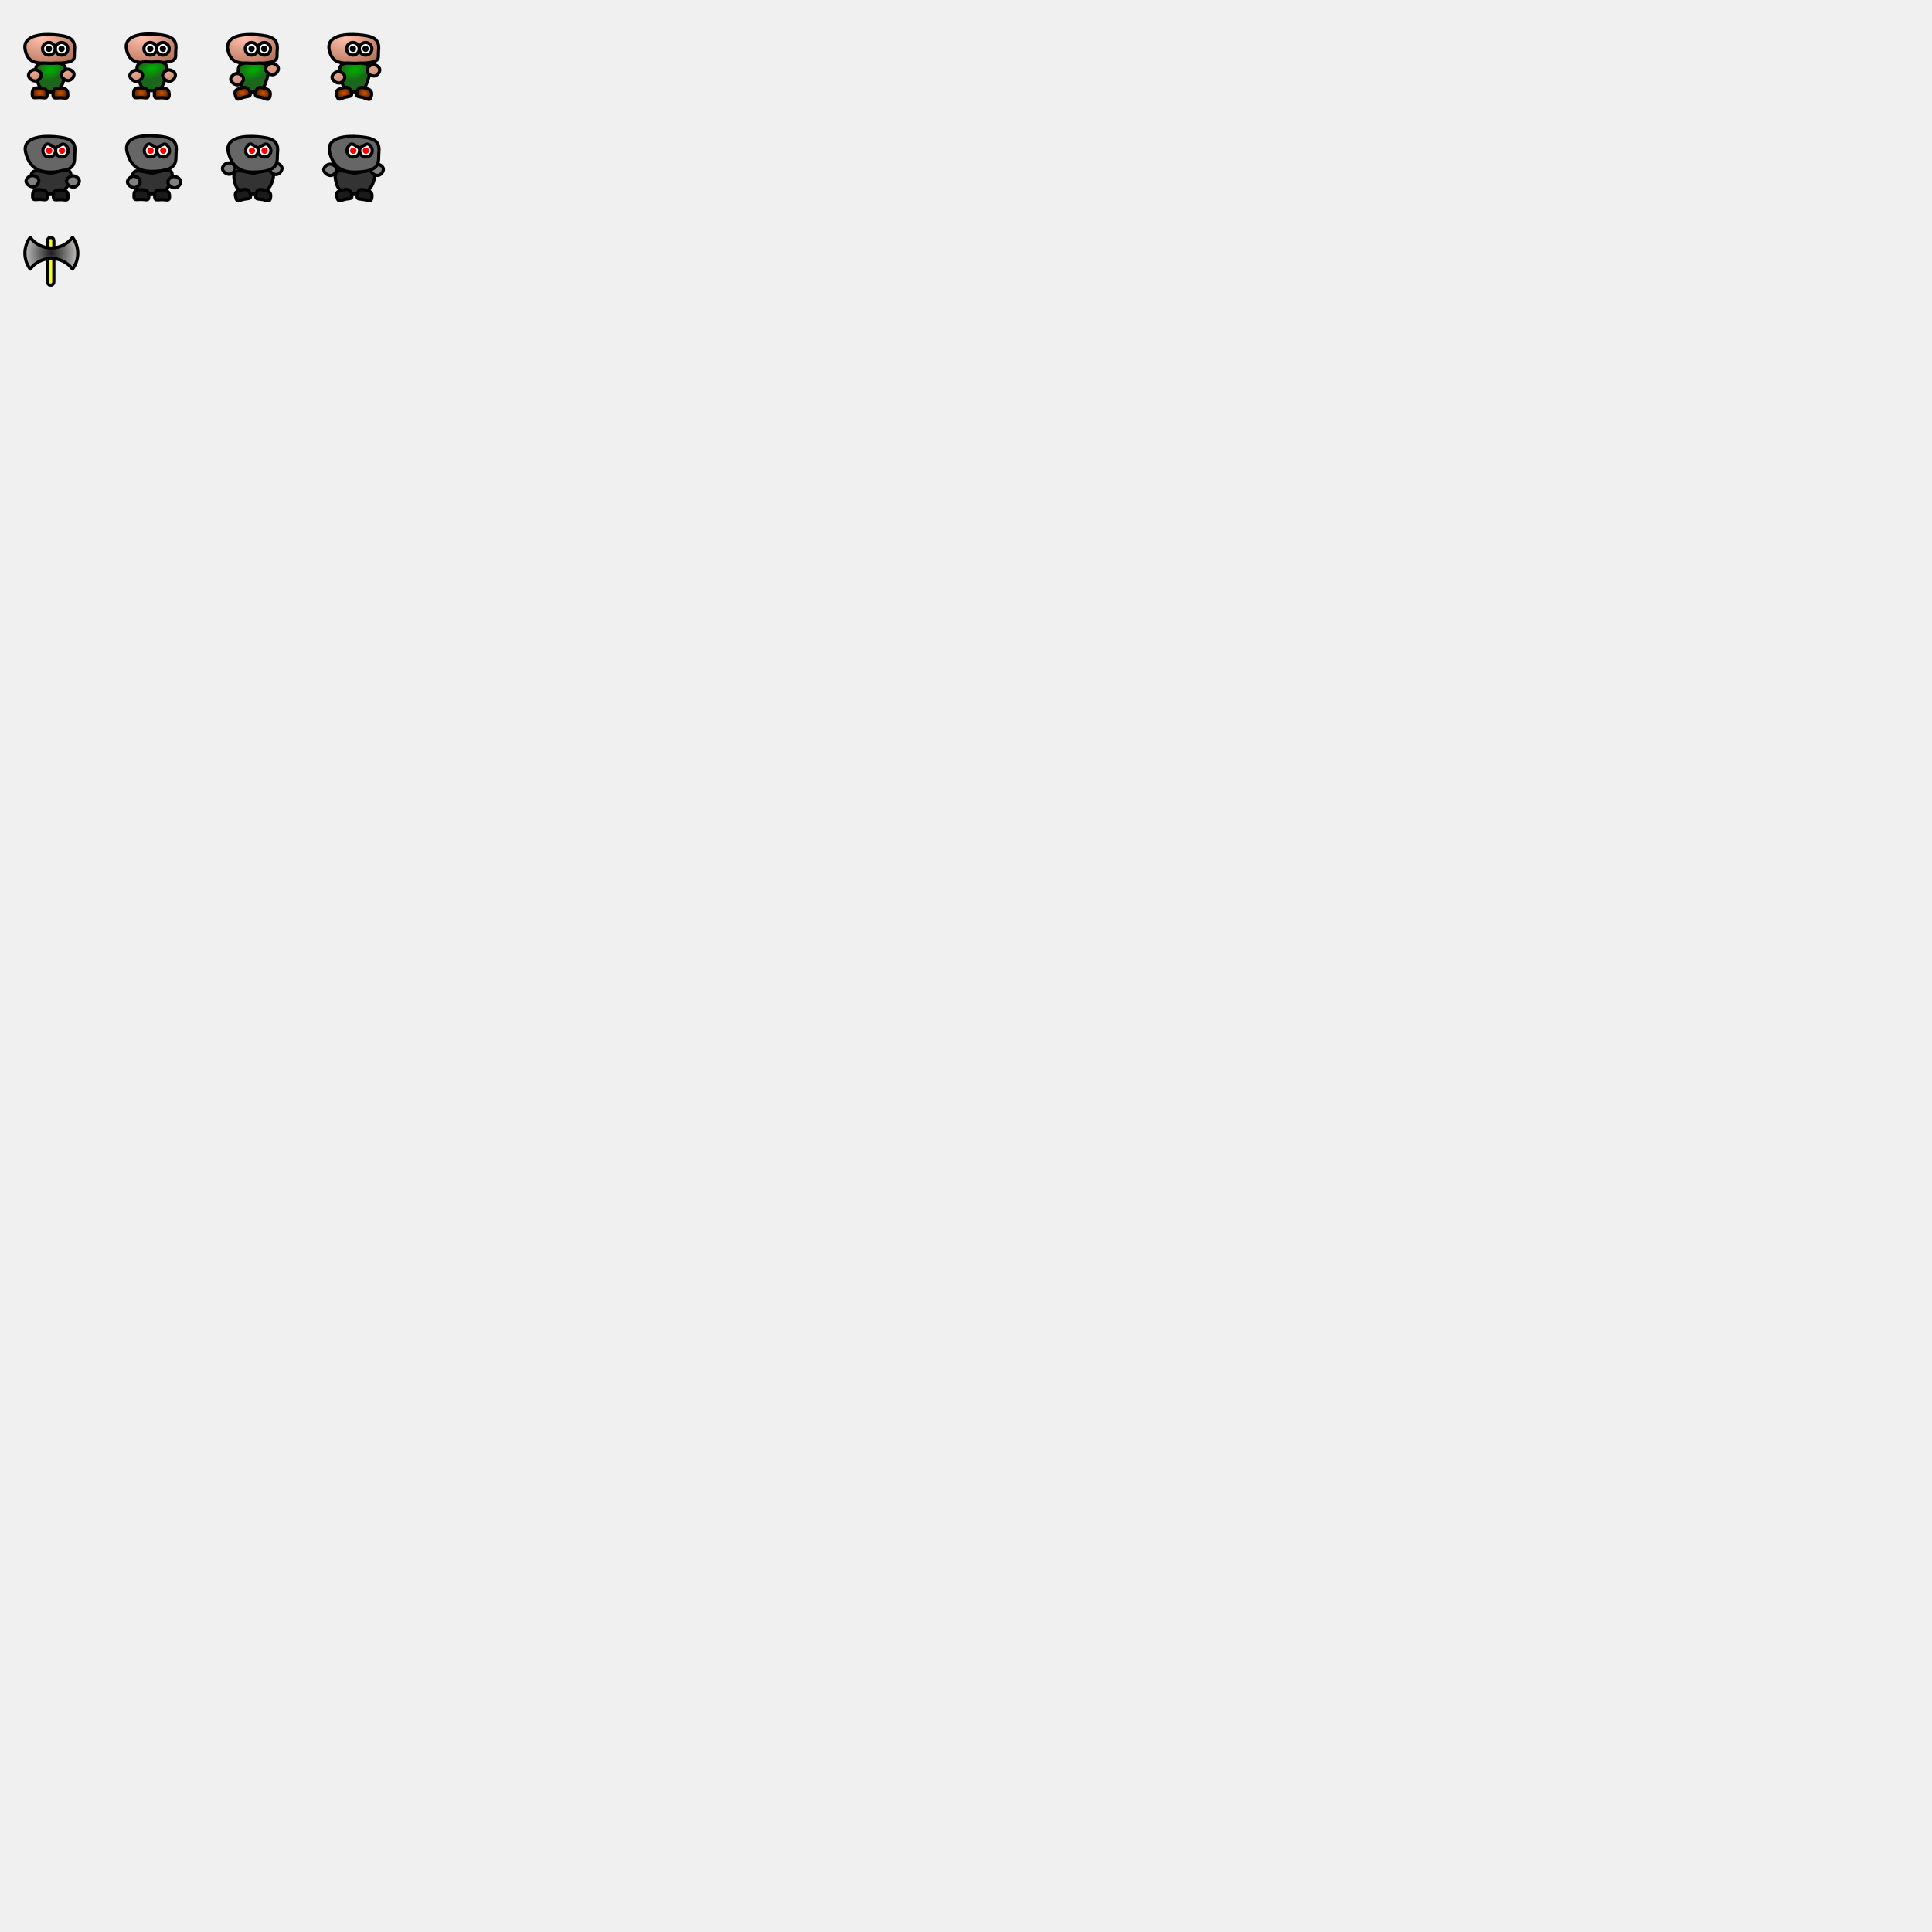
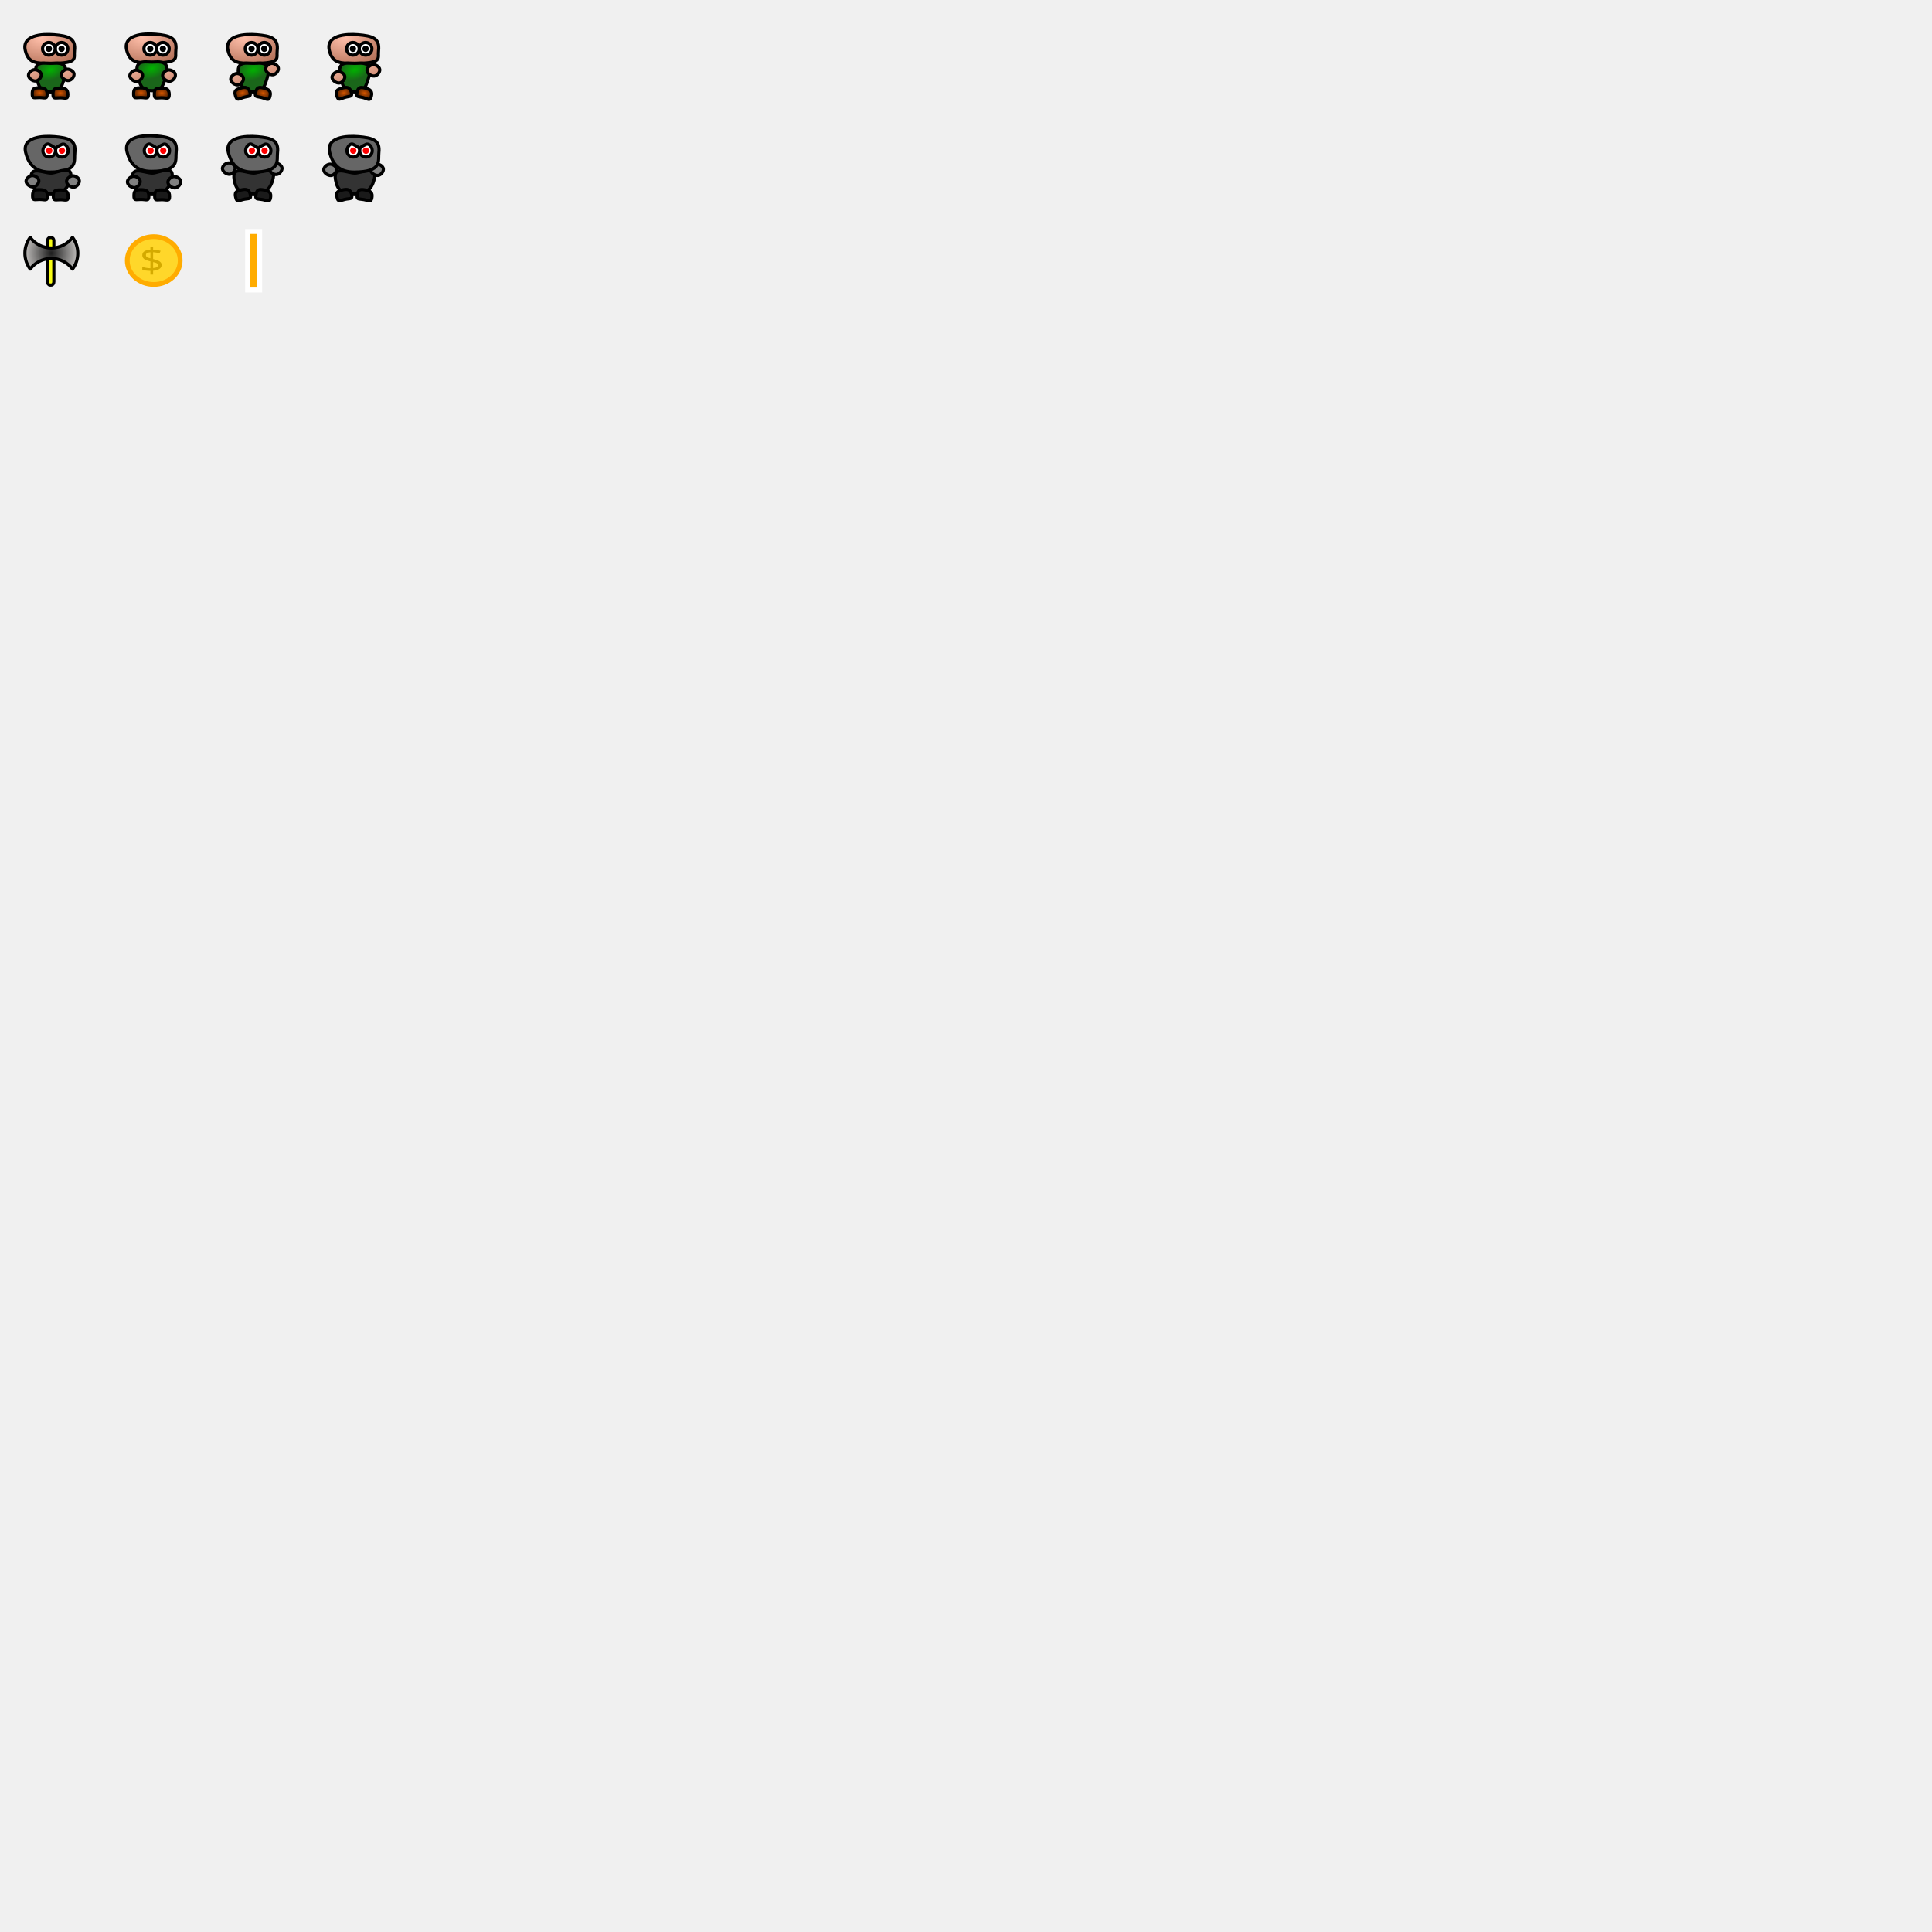
<svg xmlns="http://www.w3.org/2000/svg" xmlns:xlink="http://www.w3.org/1999/xlink" width="610" height="610" viewBox="0 0 610 610" id="svg2" version="1.1">
  <defs id="defs4">
    <linearGradient id="linearGradient4263">
      <stop style="stop-color:#1c1c1c;stop-opacity:1" offset="0" id="stop4265" />
      <stop style="stop-color:#e1dedc;stop-opacity:1" offset="1" id="stop4267" />
    </linearGradient>
    <linearGradient id="GradSapato">
      <stop style="stop-color:#d15400;stop-opacity:1" offset="0" id="stop4207" />
      <stop style="stop-color:#391700;stop-opacity:1" offset="1" id="stop4209" />
    </linearGradient>
    <linearGradient id="GradRoupa">
      <stop style="stop-color:#00b200;stop-opacity:1" offset="0" id="stop4199" />
      <stop style="stop-color:#1a661a;stop-opacity:1" offset="1" id="stop4201" />
    </linearGradient>
    <linearGradient id="GradPele">
      <stop id="stop4191" offset="0" style="stop-color:#ffbfaa;stop-opacity:1;" />
      <stop id="stop4193" offset="1" style="stop-color:#965238;stop-opacity:1" />
    </linearGradient>
    <radialGradient xlink:href="#GradPele" id="radialGradient4171" cx="14.641" cy="455.474" fx="14.641" fy="455.474" r="8.523" gradientTransform="matrix(2.23201,0.00392083,-0.00271028,1.542902,-18.44368,-248.4471)" gradientUnits="userSpaceOnUse" />
    <radialGradient xlink:href="#GradRoupa" id="radialGradient4203" cx="18.75" cy="463.323" fx="18.75" fy="463.323" r="5.272" gradientTransform="matrix(-0.1896791,-0.5690372,0.9104271,-0.3034758,-402.2649,615.639)" gradientUnits="userSpaceOnUse" />
    <radialGradient xlink:href="#GradSapato" id="radialGradient4211" cx="19.077" cy="471.758" fx="19.077" fy="471.758" r="2.853" gradientTransform="matrix(1,0,0,0.7349306,0,125.0486)" gradientUnits="userSpaceOnUse" />
    <radialGradient xlink:href="#GradSapato" id="radialGradient4219" cx="12.533" cy="471.682" fx="12.533" fy="471.682" r="2.853" gradientTransform="matrix(1,0,0,0.7349306,0,125.0285)" gradientUnits="userSpaceOnUse" />
    <radialGradient xlink:href="#GradPele" id="radialGradient4228" gradientUnits="userSpaceOnUse" gradientTransform="matrix(2.23201,0.00392083,-0.00271028,1.542902,13.55631,-248.5993)" cx="14.641" cy="455.474" fx="14.641" fy="455.474" r="8.523" />
    <radialGradient xlink:href="#GradRoupa" id="radialGradient4230" gradientUnits="userSpaceOnUse" gradientTransform="matrix(-0.1896791,-0.5690372,0.9104271,-0.3034758,-370.2649,615.2412)" cx="18.75" cy="463.323" fx="18.75" fy="463.323" r="5.272" />
    <radialGradient xlink:href="#GradSapato" id="radialGradient4232" gradientUnits="userSpaceOnUse" gradientTransform="matrix(1,0,0,0.7349306,32,125.0285)" cx="12.533" cy="471.682" fx="12.533" fy="471.682" r="2.853" />
    <radialGradient xlink:href="#GradSapato" id="radialGradient4234" gradientUnits="userSpaceOnUse" gradientTransform="matrix(1,0,0,0.7349306,32,125.0486)" cx="19.077" cy="471.758" fx="19.077" fy="471.758" r="2.853" />
    <radialGradient xlink:href="#GradPele" id="radialGradient4268" gradientUnits="userSpaceOnUse" gradientTransform="matrix(2.23201,0.00392083,-0.00271028,1.542902,45.55631,-248.4471)" cx="14.641" cy="455.474" fx="14.641" fy="455.474" r="8.523" />
    <radialGradient xlink:href="#GradRoupa" id="radialGradient4270" gradientUnits="userSpaceOnUse" gradientTransform="matrix(-0.1896791,-0.5690372,0.9104271,-0.3034758,-338.2649,615.639)" cx="18.75" cy="463.323" fx="18.75" fy="463.323" r="5.272" />
    <radialGradient xlink:href="#GradSapato" id="radialGradient4272" gradientUnits="userSpaceOnUse" gradientTransform="matrix(0.9571523,-0.2895851,0.2128249,0.7034405,-35.84868,143.511)" cx="12.533" cy="471.682" fx="12.533" fy="471.682" r="2.853" />
    <radialGradient xlink:href="#GradSapato" id="radialGradient4274" gradientUnits="userSpaceOnUse" gradientTransform="matrix(0.9689733,0.2471652,-0.1816493,0.7121282,150.2864,131.0907)" cx="19.077" cy="471.758" fx="19.077" fy="471.758" r="2.853" />
    <radialGradient xlink:href="#GradPele" id="radialGradient4280" gradientUnits="userSpaceOnUse" gradientTransform="matrix(2.23201,0.00392083,-0.00271028,1.542902,-13.26903,-240.4569)" cx="14.641" cy="455.474" fx="14.641" fy="455.474" r="8.523" />
    <radialGradient xlink:href="#GradPele" id="radialGradient4284" gradientUnits="userSpaceOnUse" gradientTransform="matrix(2.23201,0.00392083,-0.00271028,1.542902,-23.61834,-240.3047)" cx="14.641" cy="455.474" fx="14.641" fy="455.474" r="8.523" />
    <radialGradient xlink:href="#GradPele" id="radialGradient4290" gradientUnits="userSpaceOnUse" gradientTransform="matrix(2.23201,0.00392083,-0.00271028,1.542902,18.73097,-240.2286)" cx="14.641" cy="455.474" fx="14.641" fy="455.474" r="8.523" />
    <radialGradient xlink:href="#GradPele" id="radialGradient4292" gradientUnits="userSpaceOnUse" gradientTransform="matrix(2.23201,0.00392083,-0.00271028,1.542902,8.381664,-240.1525)" cx="14.641" cy="455.474" fx="14.641" fy="455.474" r="8.523" />
    <radialGradient xlink:href="#GradPele" id="radialGradient4298" gradientUnits="userSpaceOnUse" gradientTransform="matrix(2.23201,0.00392083,-0.00271028,1.542902,51.26365,-242.2832)" cx="14.641" cy="455.474" fx="14.641" fy="455.474" r="8.523" />
    <radialGradient xlink:href="#GradPele" id="radialGradient4300" gradientUnits="userSpaceOnUse" gradientTransform="matrix(2.23201,0.00392083,-0.00271028,1.542902,40.22947,-239.0871)" cx="14.641" cy="455.474" fx="14.641" fy="455.474" r="8.523" />
    <radialGradient xlink:href="#GradPele" id="radialGradient4362" gradientUnits="userSpaceOnUse" gradientTransform="matrix(2.23201,0.00392083,-0.00271028,1.542902,77.55631,-248.4471)" cx="14.641" cy="455.474" fx="14.641" fy="455.474" r="8.523" />
    <radialGradient xlink:href="#GradRoupa" id="radialGradient4364" gradientUnits="userSpaceOnUse" gradientTransform="matrix(-0.1896791,-0.5690372,0.9104271,-0.3034758,-306.2649,615.639)" cx="18.75" cy="463.323" fx="18.75" fy="463.323" r="5.272" />
    <radialGradient xlink:href="#GradPele" id="radialGradient4366" gradientUnits="userSpaceOnUse" gradientTransform="matrix(2.23201,0.00392083,-0.00271028,1.542902,83.26365,-241.8854)" cx="14.641" cy="455.474" fx="14.641" fy="455.474" r="8.523" />
    <radialGradient xlink:href="#GradSapato" id="radialGradient4368" gradientUnits="userSpaceOnUse" gradientTransform="matrix(0.9571523,-0.2895851,0.2128249,0.7034405,-3.848679,143.511)" cx="12.533" cy="471.682" fx="12.533" fy="471.682" r="2.853" />
    <radialGradient xlink:href="#GradSapato" id="radialGradient4370" gradientUnits="userSpaceOnUse" gradientTransform="matrix(0.9689733,0.2471652,-0.1816493,0.7121282,182.2864,131.0907)" cx="19.077" cy="471.758" fx="19.077" fy="471.758" r="2.853" />
    <radialGradient xlink:href="#GradPele" id="radialGradient4372" gradientUnits="userSpaceOnUse" gradientTransform="matrix(2.23201,0.00392083,-0.00271028,1.542902,72.22947,-239.6839)" cx="14.641" cy="455.474" fx="14.641" fy="455.474" r="8.523" />
    <radialGradient xlink:href="#linearGradient4263" id="radialGradient4269" cx="16.213" cy="522.32" fx="16.213" fy="522.32" r="8.855" gradientUnits="userSpaceOnUse" gradientTransform="matrix(1.134791,-0.02246514,0.02334991,1.179483,-14.38144,-93.3836)" />
  </defs>
  <g id="layer1" transform="translate(0,-442.3622)">
    <path style="fill:url(#radialGradient4171);fill-opacity:1;fill-rule:evenodd;stroke:#000000;stroke-width:1px;stroke-linecap:butt;stroke-linejoin:miter;stroke-opacity:1" d="M 23.516,458.362 C 23.214,460.853 25,462.362 15.924,462.373 11.506,462.378 9,462.362 8,458.362 c -1.237,-4.947 5.291,-5.354 9.063,-5.039 4.403,0.368 6.937,1.039 6.453,5.039 z" id="path3342" />
    <ellipse style="fill:#ffffff;fill-opacity:1;stroke:#000000;stroke-width:1;stroke-miterlimit:4;stroke-dasharray:none;stroke-opacity:1" id="path4148" cx="19.43" cy="457.761" rx="2" ry="2" />
    <ellipse ry="2" rx="2" cy="457.761" cx="15.43" id="ellipse4150" style="fill:#ffffff;fill-opacity:1;stroke:#000000;stroke-width:1;stroke-miterlimit:4;stroke-dasharray:none;stroke-opacity:1" />
    <ellipse style="fill:#000000;fill-opacity:1;stroke:none;stroke-width:1;stroke-miterlimit:4;stroke-dasharray:none;stroke-opacity:1" id="ellipse4152" cx="15.43" cy="457.761" rx="1" ry="1" />
    <ellipse ry="1" rx="1" cy="457.761" cx="19.43" id="ellipse4154" style="fill:#000000;fill-opacity:1;stroke:none;stroke-width:1;stroke-miterlimit:4;stroke-dasharray:none;stroke-opacity:1" />
    <path style="fill:url(#radialGradient4203);fill-opacity:1;stroke:#000000;stroke-width:1;stroke-miterlimit:4;stroke-dasharray:none;stroke-opacity:1" d="m 20.239,467.362 c -1.048,3.144 -1.401,4.021 -4.163,4.021 -2.761,0 -3.511,-0.713 -4.391,-3.907 C 10,461.362 13.239,462.337 16,462.351 c 2,0.011 6.239,-0.989 4.239,5.011 z" id="path4157" />
    <path style="fill:url(#radialGradient4219);fill-opacity:1.0;stroke:#000000;stroke-width:1;stroke-miterlimit:4;stroke-dasharray:none;stroke-opacity:1" d="m 14.886,472.134 c 0,1.657 -0.81,1.021 -2.467,1.021 -1.657,0 -2.239,0.483 -2.239,-1.174 0,-1.657 0.544,-1.897 2.201,-1.897 1.657,0 2.505,0.392 2.505,2.049 z" id="path4160" />
    <path id="path4163" d="m 21.43,472.21 c 0,1.657 -0.81,1.021 -2.467,1.021 -1.657,0 -2.239,0.483 -2.239,-1.174 0,-1.657 0.544,-1.897 2.201,-1.897 1.657,0 2.505,0.392 2.505,2.049 z" style="fill:url(#radialGradient4211);fill-opacity:1;stroke:#000000;stroke-width:1;stroke-miterlimit:4;stroke-dasharray:none;stroke-opacity:1" />
    <path id="path4164" d="m 23.623,490.54 c -0.302,2.491 1.269,6.152 -7.807,6.163 -4.418,0.005 -6.709,-2.163 -7.709,-6.163 -1.237,-4.947 5.291,-5.354 9.063,-5.039 4.403,0.368 6.937,1.039 6.453,5.039 z" style="fill:#666666;fill-opacity:1;fill-rule:evenodd;stroke:#000000;stroke-width:1px;stroke-linecap:butt;stroke-linejoin:miter;stroke-opacity:1" />
    <path style="fill:#ffffff;fill-opacity:1;stroke:#000000;stroke-width:1;stroke-miterlimit:4;stroke-dasharray:none;stroke-opacity:1" d="m 21.538,489.939 c 4e-6,1.105 -0.895,2 -2,2 -1.105,0 -2,-0.895 -2,-2 1e-6,-1.105 0.629,-1.315 2,-2 0.988,-0.494 2,0.895 2,2 z" id="ellipse4166" />
    <path style="fill:#ffffff;fill-opacity:1;stroke:#000000;stroke-width:1;stroke-miterlimit:4;stroke-dasharray:none;stroke-opacity:1" d="m 17.538,489.939 c 4e-6,1.105 -0.895,2 -2,2 -1.105,0 -2,-0.895 -2,-2 1e-6,-1.105 1.034,-2.536 2,-2 1.371,0.761 2,0.895 2,2 z" id="ellipse4168" />
    <ellipse ry="1" rx="1" cy="489.939" cx="15.538" id="ellipse4170" style="fill:#ff0000;fill-opacity:1;stroke:none;stroke-width:1;stroke-miterlimit:4;stroke-dasharray:none;stroke-opacity:1" />
    <ellipse style="fill:#ff0000;fill-opacity:1;stroke:none;stroke-width:1;stroke-miterlimit:4;stroke-dasharray:none;stroke-opacity:1" id="ellipse4172" cx="19.538" cy="489.939" rx="1" ry="1" />
    <path id="path4174" d="m 21.961,499.648 c -1.048,3.144 -3.016,3.914 -5.777,3.914 -2.761,0 -5.125,-0.175 -6.005,-3.369 -1.685,-6.114 3.168,-3.203 5.929,-3.188 2,0.011 7.853,-3.357 5.853,2.643 z" style="fill:#333333;fill-opacity:1;stroke:#000000;stroke-width:1;stroke-miterlimit:4;stroke-dasharray:none;stroke-opacity:1" />
    <path id="path4176" d="m 14.993,504.312 c 0,1.657 -0.81,1.021 -2.467,1.021 -1.657,0 -2.239,0.483 -2.239,-1.174 0,-1.657 0.544,-1.897 2.201,-1.897 1.657,0 2.505,0.392 2.505,2.049 z" style="fill:#1a1a1a;fill-opacity:1;stroke:#000000;stroke-width:1;stroke-miterlimit:4;stroke-dasharray:none;stroke-opacity:1" />
    <path style="fill:#1a1a1a;fill-opacity:1;stroke:#000000;stroke-width:1;stroke-miterlimit:4;stroke-dasharray:none;stroke-opacity:1" d="m 21.538,504.388 c 0,1.657 -0.81,1.021 -2.467,1.021 -1.657,0 -2.239,0.483 -2.239,-1.174 0,-1.657 0.544,-1.897 2.201,-1.897 1.657,0 2.505,0.392 2.505,2.049 z" id="path4178" />
    <path id="path4194" d="M 55.516,458.21 C 55.214,460.701 57,462.21 47.924,462.221 43.506,462.226 41,462.21 40,458.21 c -1.237,-4.947 5.291,-5.354 9.063,-5.039 4.403,0.368 6.937,1.039 6.453,5.039 z" style="fill:url(#radialGradient4228);fill-opacity:1;fill-rule:evenodd;stroke:#000000;stroke-width:1px;stroke-linecap:butt;stroke-linejoin:miter;stroke-opacity:1" />
    <ellipse ry="2" rx="2" cy="457.761" cx="51.43" id="ellipse4196" style="fill:#ffffff;fill-opacity:1;stroke:#000000;stroke-width:1;stroke-miterlimit:4;stroke-dasharray:none;stroke-opacity:1" />
    <ellipse style="fill:#ffffff;fill-opacity:1;stroke:#000000;stroke-width:1;stroke-miterlimit:4;stroke-dasharray:none;stroke-opacity:1" id="ellipse4198" cx="47.43" cy="457.761" rx="2" ry="2" />
    <ellipse ry="1" rx="1" cy="457.761" cx="47.43" id="ellipse4200" style="fill:#000000;fill-opacity:1;stroke:none;stroke-width:1;stroke-miterlimit:4;stroke-dasharray:none;stroke-opacity:1" />
    <ellipse style="fill:#000000;fill-opacity:1;stroke:none;stroke-width:1;stroke-miterlimit:4;stroke-dasharray:none;stroke-opacity:1" id="ellipse4202" cx="51.43" cy="457.761" rx="1" ry="1" />
    <path id="path4204" d="m 52.239,466.964 c -1.048,3.144 -1.401,4.021 -4.163,4.021 -2.761,0 -3.511,-0.713 -4.391,-3.907 C 42,460.964 45.239,461.939 48,461.954 c 2,0.011 6.239,-0.989 4.239,5.011 z" style="fill:url(#radialGradient4230);fill-opacity:1;stroke:#000000;stroke-width:1;stroke-miterlimit:4;stroke-dasharray:none;stroke-opacity:1" />
    <path id="path4206" d="m 46.886,472.134 c 0,1.657 -0.81,1.021 -2.467,1.021 -1.657,0 -2.239,0.483 -2.239,-1.174 0,-1.657 0.544,-1.897 2.201,-1.897 1.657,0 2.505,0.392 2.505,2.049 z" style="fill:url(#radialGradient4232);fill-opacity:1;stroke:#000000;stroke-width:1;stroke-miterlimit:4;stroke-dasharray:none;stroke-opacity:1" />
    <path style="fill:url(#radialGradient4234);fill-opacity:1;stroke:#000000;stroke-width:1;stroke-miterlimit:4;stroke-dasharray:none;stroke-opacity:1" d="m 53.43,472.21 c 0,1.657 -0.81,1.021 -2.467,1.021 -1.657,0 -2.239,0.483 -2.239,-1.174 0,-1.657 0.544,-1.897 2.201,-1.897 1.657,0 2.505,0.392 2.505,2.049 z" id="path4208" />
    <path style="fill:#666666;fill-opacity:1;fill-rule:evenodd;stroke:#000000;stroke-width:1px;stroke-linecap:butt;stroke-linejoin:miter;stroke-opacity:1" d="m 55.623,490.312 c -0.302,2.491 1.269,6.152 -7.807,6.163 -4.418,0.005 -6.709,-2.163 -7.709,-6.163 -1.237,-4.947 5.291,-5.354 9.063,-5.039 4.403,0.368 6.937,1.039 6.453,5.039 z" id="path4210" />
    <path id="path4212" d="m 53.538,489.939 c 4e-6,1.105 -0.895,2 -2,2 -1.105,0 -2,-0.895 -2,-2 10e-7,-1.105 0.629,-1.315 2,-2 0.988,-0.494 2,0.895 2,2 z" style="fill:#ffffff;fill-opacity:1;stroke:#000000;stroke-width:1;stroke-miterlimit:4;stroke-dasharray:none;stroke-opacity:1" />
    <path id="path4214" d="m 49.538,489.939 c 4e-6,1.105 -0.895,2 -2,2 -1.105,0 -2,-0.895 -2,-2 10e-7,-1.105 1.034,-2.536 2,-2 1.371,0.761 2,0.895 2,2 z" style="fill:#ffffff;fill-opacity:1;stroke:#000000;stroke-width:1;stroke-miterlimit:4;stroke-dasharray:none;stroke-opacity:1" />
    <ellipse style="fill:#ff0000;fill-opacity:1;stroke:none;stroke-width:1;stroke-miterlimit:4;stroke-dasharray:none;stroke-opacity:1" id="ellipse4216" cx="47.538" cy="489.939" rx="1" ry="1" />
    <ellipse ry="1" rx="1" cy="489.939" cx="51.538" id="ellipse4218" style="fill:#ff0000;fill-opacity:1;stroke:none;stroke-width:1;stroke-miterlimit:4;stroke-dasharray:none;stroke-opacity:1" />
    <path style="fill:#333333;fill-opacity:1;stroke:#000000;stroke-width:1;stroke-miterlimit:4;stroke-dasharray:none;stroke-opacity:1" d="m 53.961,499.648 c -1.048,3.144 -3.016,3.914 -5.777,3.914 -2.761,0 -5.125,-0.175 -6.005,-3.369 -1.685,-6.114 3.168,-3.203 5.929,-3.188 2,0.011 7.853,-3.357 5.853,2.643 z" id="path4220" />
    <path style="fill:#1a1a1a;fill-opacity:1;stroke:#000000;stroke-width:1;stroke-miterlimit:4;stroke-dasharray:none;stroke-opacity:1" d="m 46.993,504.312 c 0,1.657 -0.81,1.021 -2.467,1.021 -1.657,0 -2.239,0.483 -2.239,-1.174 0,-1.657 0.544,-1.897 2.201,-1.897 1.657,0 2.505,0.392 2.505,2.049 z" id="path4222" />
    <path id="path4224" d="m 53.538,504.388 c 0,1.657 -0.81,1.021 -2.467,1.021 -1.657,0 -2.239,0.483 -2.239,-1.174 0,-1.657 0.544,-1.897 2.201,-1.897 1.657,0 2.505,0.392 2.505,2.049 z" style="fill:#1a1a1a;fill-opacity:1;stroke:#000000;stroke-width:1;stroke-miterlimit:4;stroke-dasharray:none;stroke-opacity:1" />
    <path style="fill:url(#radialGradient4268);fill-opacity:1;fill-rule:evenodd;stroke:#000000;stroke-width:1px;stroke-linecap:butt;stroke-linejoin:miter;stroke-opacity:1" d="M 87.516,458.362 C 87.214,460.853 89,462.362 79.924,462.373 75.506,462.378 73,462.362 72,458.362 c -1.237,-4.947 5.291,-5.354 9.063,-5.039 4.403,0.368 6.937,1.039 6.453,5.039 z" id="path4236" />
    <ellipse style="fill:#ffffff;fill-opacity:1;stroke:#000000;stroke-width:1;stroke-miterlimit:4;stroke-dasharray:none;stroke-opacity:1" id="ellipse4238" cx="83.43" cy="457.761" rx="2" ry="2" />
    <ellipse ry="2" rx="2" cy="457.761" cx="79.43" id="ellipse4240" style="fill:#ffffff;fill-opacity:1;stroke:#000000;stroke-width:1;stroke-miterlimit:4;stroke-dasharray:none;stroke-opacity:1" />
    <ellipse style="fill:#000000;fill-opacity:1;stroke:none;stroke-width:1;stroke-miterlimit:4;stroke-dasharray:none;stroke-opacity:1" id="ellipse4242" cx="79.43" cy="457.761" rx="1" ry="1" />
    <ellipse ry="1" rx="1" cy="457.761" cx="83.43" id="ellipse4244" style="fill:#000000;fill-opacity:1;stroke:none;stroke-width:1;stroke-miterlimit:4;stroke-dasharray:none;stroke-opacity:1" />
    <path style="fill:url(#radialGradient4270);fill-opacity:1;stroke:#000000;stroke-width:1;stroke-miterlimit:4;stroke-dasharray:none;stroke-opacity:1" d="m 84.239,467.362 c -1.048,3.144 -1.401,4.021 -4.163,4.021 -2.761,0 -3.511,-0.713 -4.391,-3.907 C 74,461.362 77.239,462.337 80,462.351 c 2,0.011 6.239,-0.989 4.239,5.011 z" id="path4246" />
    <path id="path4294" d="m 87.896,463.841 c 0.141,0.883 -0.771,1.986 -1.656,2.108 -0.968,0.134 -2.292,-0.753 -2.369,-1.728 -0.068,-0.864 0.971,-1.757 1.834,-1.843 0.874,-0.087 2.053,0.595 2.191,1.463 z" style="fill:url(#radialGradient4298);fill-opacity:1;fill-rule:evenodd;stroke:#000000;stroke-width:1px;stroke-linecap:butt;stroke-linejoin:miter;stroke-opacity:1" />
    <path style="fill:url(#radialGradient4272);fill-opacity:1;stroke:#000000;stroke-width:1;stroke-miterlimit:4;stroke-dasharray:none;stroke-opacity:1" d="m 78.916,471.433 c 0.48,1.586 -0.48,1.212 -2.066,1.692 -1.586,0.48 -2.003,1.111 -2.483,-0.475 -0.48,-1.586 -0.028,-1.973 1.557,-2.453 1.586,-0.48 2.512,-0.35 2.991,1.235 z" id="path4248" />
    <path id="path4250" d="m 85.246,472.778 c -0.41,1.605 -1.038,0.789 -2.643,0.38 -1.605,-0.41 -2.289,-0.085 -1.879,-1.691 0.41,-1.605 0.996,-1.703 2.601,-1.294 1.605,0.41 2.331,0.999 1.921,2.604 z" style="fill:url(#radialGradient4274);fill-opacity:1;stroke:#000000;stroke-width:1;stroke-miterlimit:4;stroke-dasharray:none;stroke-opacity:1" />
    <path id="path4262" d="m 85.961,499.648 c -1.048,3.144 -3.016,3.914 -5.777,3.914 -2.761,0 -5.125,-0.175 -6.005,-3.369 -1.685,-6.114 3.168,-3.203 5.929,-3.188 2,0.011 7.853,-3.357 5.853,2.643 z" style="fill:#333333;fill-opacity:1;stroke:#000000;stroke-width:1;stroke-miterlimit:4;stroke-dasharray:none;stroke-opacity:1" />
    <path id="path4316" d="m 89.038,495.342 c 0.141,0.883 -0.771,1.986 -1.656,2.108 -0.968,0.134 -2.292,-0.753 -2.369,-1.728 -0.068,-0.864 0.971,-1.757 1.834,-1.843 0.874,-0.087 2.053,0.595 2.191,1.463 z" style="fill:#808080;fill-opacity:1;fill-rule:evenodd;stroke:#000000;stroke-width:1px;stroke-linecap:butt;stroke-linejoin:miter;stroke-opacity:1" />
    <path id="path4252" d="m 87.623,490.54 c -0.302,2.491 1.269,6.152 -7.807,6.163 -4.418,0.005 -6.709,-2.163 -7.709,-6.163 -1.237,-4.947 5.291,-5.354 9.063,-5.039 4.403,0.368 6.937,1.039 6.453,5.039 z" style="fill:#666666;fill-opacity:1;fill-rule:evenodd;stroke:#000000;stroke-width:1px;stroke-linecap:butt;stroke-linejoin:miter;stroke-opacity:1" />
    <path style="fill:#ffffff;fill-opacity:1;stroke:#000000;stroke-width:1;stroke-miterlimit:4;stroke-dasharray:none;stroke-opacity:1" d="m 85.538,489.939 c 4e-6,1.105 -0.895,2 -2,2 -1.105,0 -2,-0.895 -2,-2 10e-7,-1.105 0.629,-1.315 2,-2 0.988,-0.494 2,0.895 2,2 z" id="path4254" />
    <path style="fill:#ffffff;fill-opacity:1;stroke:#000000;stroke-width:1;stroke-miterlimit:4;stroke-dasharray:none;stroke-opacity:1" d="m 81.538,489.939 c 4e-6,1.105 -0.895,2 -2,2 -1.105,0 -2,-0.895 -2,-2 1e-6,-1.105 1.034,-2.536 2,-2 1.371,0.761 2,0.895 2,2 z" id="path4256" />
    <ellipse ry="1" rx="1" cy="489.939" cx="79.538" id="ellipse4258" style="fill:#ff0000;fill-opacity:1;stroke:none;stroke-width:1;stroke-miterlimit:4;stroke-dasharray:none;stroke-opacity:1" />
    <ellipse style="fill:#ff0000;fill-opacity:1;stroke:none;stroke-width:1;stroke-miterlimit:4;stroke-dasharray:none;stroke-opacity:1" id="ellipse4260" cx="83.538" cy="489.939" rx="1" ry="1" />
    <path id="path4264" d="m 79.035,503.769 c 0.374,1.614 -0.559,1.178 -2.173,1.552 -1.614,0.374 -2.072,0.976 -2.446,-0.638 -0.374,-1.614 0.102,-1.97 1.716,-2.344 1.614,-0.374 2.529,-0.184 2.903,1.431 z" style="fill:#1a1a1a;fill-opacity:1;stroke:#000000;stroke-width:1;stroke-miterlimit:4;stroke-dasharray:none;stroke-opacity:1" />
    <path style="fill:#1a1a1a;fill-opacity:1;stroke:#000000;stroke-width:1;stroke-miterlimit:4;stroke-dasharray:none;stroke-opacity:1" d="m 85.424,504.789 c -0.287,1.632 -0.975,0.866 -2.607,0.579 -1.632,-0.287 -2.289,0.088 -2.002,-1.544 0.287,-1.632 0.864,-1.774 2.496,-1.487 1.632,0.287 2.4,0.82 2.113,2.452 z" id="path4266" />
    <path id="path4278" d="m 23.364,465.668 c 0.141,0.883 -0.771,1.986 -1.656,2.108 -0.968,0.134 -2.292,-0.753 -2.369,-1.728 -0.068,-0.864 0.971,-1.757 1.834,-1.843 0.874,-0.087 2.053,0.595 2.191,1.463 z" style="fill:url(#radialGradient4280);fill-opacity:1;fill-rule:evenodd;stroke:#000000;stroke-width:1px;stroke-linecap:butt;stroke-linejoin:miter;stroke-opacity:1" />
    <path style="fill:url(#radialGradient4284);fill-opacity:1;fill-rule:evenodd;stroke:#000000;stroke-width:1px;stroke-linecap:butt;stroke-linejoin:miter;stroke-opacity:1" d="m 13.014,465.82 c 0.141,0.883 -0.771,1.986 -1.656,2.108 -0.968,0.134 -2.292,-0.753 -2.369,-1.728 -0.068,-0.864 0.971,-1.757 1.834,-1.843 0.874,-0.087 2.053,0.595 2.191,1.463 z" id="path4282" />
    <path style="fill:url(#radialGradient4290);fill-opacity:1;fill-rule:evenodd;stroke:#000000;stroke-width:1px;stroke-linecap:butt;stroke-linejoin:miter;stroke-opacity:1" d="m 55.364,465.896 c 0.141,0.883 -0.771,1.986 -1.656,2.108 -0.968,0.134 -2.292,-0.753 -2.369,-1.728 -0.068,-0.864 0.971,-1.757 1.834,-1.843 0.874,-0.087 2.053,0.595 2.191,1.463 z" id="path4286" />
    <path id="path4288" d="m 45.014,465.972 c 0.141,0.883 -0.771,1.986 -1.656,2.108 -0.968,0.134 -2.292,-0.753 -2.369,-1.728 -0.068,-0.864 0.971,-1.757 1.834,-1.843 0.874,-0.087 2.053,0.595 2.191,1.463 z" style="fill:url(#radialGradient4292);fill-opacity:1;fill-rule:evenodd;stroke:#000000;stroke-width:1px;stroke-linecap:butt;stroke-linejoin:miter;stroke-opacity:1" />
    <path style="fill:url(#radialGradient4300);fill-opacity:1;fill-rule:evenodd;stroke:#000000;stroke-width:1px;stroke-linecap:butt;stroke-linejoin:miter;stroke-opacity:1" d="m 76.862,467.037 c 0.141,0.883 -0.771,1.986 -1.656,2.108 -0.968,0.134 -2.292,-0.753 -2.369,-1.728 -0.068,-0.864 0.971,-1.757 1.834,-1.843 0.874,-0.087 2.053,0.595 2.191,1.463 z" id="path4296" />
    <path style="fill:#808080;fill-opacity:1;fill-rule:evenodd;stroke:#000000;stroke-width:1px;stroke-linecap:butt;stroke-linejoin:miter;stroke-opacity:1" d="m 25.038,499.342 c 0.141,0.883 -0.771,1.986 -1.656,2.108 -0.968,0.134 -2.292,-0.753 -2.369,-1.728 -0.068,-0.864 0.971,-1.757 1.834,-1.843 0.874,-0.087 2.053,0.595 2.191,1.463 z" id="path4302" />
    <path id="path4304" d="m 12.253,499.266 c 0.141,0.883 -0.771,1.986 -1.656,2.108 -0.968,0.134 -2.292,-0.753 -2.369,-1.728 -0.068,-0.864 0.971,-1.757 1.834,-1.843 0.874,-0.087 2.053,0.595 2.191,1.463 z" style="fill:#808080;fill-opacity:1;fill-rule:evenodd;stroke:#000000;stroke-width:1px;stroke-linecap:butt;stroke-linejoin:miter;stroke-opacity:1" />
    <path id="path4312" d="m 57.038,499.57 c 0.141,0.883 -0.771,1.986 -1.656,2.108 -0.968,0.134 -2.292,-0.753 -2.369,-1.728 -0.068,-0.864 0.971,-1.757 1.834,-1.843 0.874,-0.087 2.053,0.595 2.191,1.463 z" style="fill:#808080;fill-opacity:1;fill-rule:evenodd;stroke:#000000;stroke-width:1px;stroke-linecap:butt;stroke-linejoin:miter;stroke-opacity:1" />
    <path style="fill:#808080;fill-opacity:1;fill-rule:evenodd;stroke:#000000;stroke-width:1px;stroke-linecap:butt;stroke-linejoin:miter;stroke-opacity:1" d="m 44.253,499.494 c 0.141,0.883 -0.771,1.986 -1.656,2.108 -0.968,0.134 -2.292,-0.753 -2.369,-1.728 -0.068,-0.864 0.971,-1.757 1.834,-1.843 0.874,-0.087 2.053,0.595 2.191,1.463 z" id="path4314" />
    <path style="fill:#808080;fill-opacity:1;fill-rule:evenodd;stroke:#000000;stroke-width:1px;stroke-linecap:butt;stroke-linejoin:miter;stroke-opacity:1" d="m 74.253,495.266 c 0.141,0.883 -0.771,1.986 -1.656,2.108 -0.968,0.134 -2.292,-0.753 -2.369,-1.728 -0.068,-0.864 0.971,-1.757 1.834,-1.843 0.874,-0.087 2.053,0.595 2.191,1.463 z" id="path4318" />
    <path id="path4322" d="m 119.516,458.362 c -0.302,2.491 1.484,4 -7.592,4.011 -4.418,0.005 -6.924,-0.011 -7.924,-4.011 -1.237,-4.947 5.291,-5.354 9.063,-5.039 4.403,0.368 6.937,1.039 6.453,5.039 z" style="fill:url(#radialGradient4362);fill-opacity:1;fill-rule:evenodd;stroke:#000000;stroke-width:1px;stroke-linecap:butt;stroke-linejoin:miter;stroke-opacity:1" />
    <ellipse ry="2" rx="2" cy="457.761" cx="115.43" id="ellipse4324" style="fill:#ffffff;fill-opacity:1;stroke:#000000;stroke-width:1;stroke-miterlimit:4;stroke-dasharray:none;stroke-opacity:1" />
    <ellipse style="fill:#ffffff;fill-opacity:1;stroke:#000000;stroke-width:1;stroke-miterlimit:4;stroke-dasharray:none;stroke-opacity:1" id="ellipse4326" cx="111.43" cy="457.761" rx="2" ry="2" />
    <ellipse ry="1" rx="1" cy="457.761" cx="111.43" id="ellipse4328" style="fill:#000000;fill-opacity:1;stroke:none;stroke-width:1;stroke-miterlimit:4;stroke-dasharray:none;stroke-opacity:1" />
    <ellipse style="fill:#000000;fill-opacity:1;stroke:none;stroke-width:1;stroke-miterlimit:4;stroke-dasharray:none;stroke-opacity:1" id="ellipse4330" cx="115.43" cy="457.761" rx="1" ry="1" />
    <path id="path4332" d="m 116.239,467.362 c -1.048,3.144 -1.401,4.021 -4.163,4.021 -2.761,0 -3.511,-0.713 -4.391,-3.907 -1.685,-6.114 1.554,-5.14 4.315,-5.125 2,0.011 6.239,-0.989 4.239,5.011 z" style="fill:url(#radialGradient4364);fill-opacity:1;stroke:#000000;stroke-width:1;stroke-miterlimit:4;stroke-dasharray:none;stroke-opacity:1" />
    <path style="fill:url(#radialGradient4366);fill-opacity:1;fill-rule:evenodd;stroke:#000000;stroke-width:1px;stroke-linecap:butt;stroke-linejoin:miter;stroke-opacity:1" d="m 119.896,464.239 c 0.141,0.883 -0.771,1.986 -1.656,2.108 -0.968,0.134 -2.292,-0.753 -2.369,-1.728 -0.068,-0.864 0.971,-1.757 1.834,-1.843 0.874,-0.087 2.053,0.595 2.191,1.463 z" id="path4334" />
    <path id="path4336" d="m 110.916,471.433 c 0.48,1.586 -0.48,1.212 -2.066,1.692 -1.586,0.48 -2.003,1.111 -2.483,-0.475 -0.48,-1.586 -0.028,-1.973 1.557,-2.453 1.586,-0.48 2.512,-0.35 2.991,1.235 z" style="fill:url(#radialGradient4368);fill-opacity:1;stroke:#000000;stroke-width:1;stroke-miterlimit:4;stroke-dasharray:none;stroke-opacity:1" />
    <path style="fill:url(#radialGradient4370);fill-opacity:1;stroke:#000000;stroke-width:1;stroke-miterlimit:4;stroke-dasharray:none;stroke-opacity:1" d="m 117.246,472.778 c -0.41,1.605 -1.038,0.789 -2.643,0.38 -1.605,-0.41 -2.289,-0.085 -1.879,-1.691 0.41,-1.605 0.996,-1.703 2.601,-1.294 1.605,0.41 2.331,0.999 1.921,2.604 z" id="path4338" />
    <path style="fill:#333333;fill-opacity:1;stroke:#000000;stroke-width:1;stroke-miterlimit:4;stroke-dasharray:none;stroke-opacity:1" d="m 117.961,499.648 c -1.048,3.144 -3.016,3.914 -5.777,3.914 -2.761,0 -5.125,-0.175 -6.005,-3.369 -1.685,-6.114 3.168,-3.203 5.929,-3.188 2,0.011 7.853,-3.357 5.853,2.643 z" id="path4340" />
    <path style="fill:#808080;fill-opacity:1;fill-rule:evenodd;stroke:#000000;stroke-width:1px;stroke-linecap:butt;stroke-linejoin:miter;stroke-opacity:1" d="m 121.038,495.64 c 0.141,0.883 -0.771,1.986 -1.656,2.108 -0.968,0.134 -2.292,-0.753 -2.369,-1.728 -0.068,-0.864 0.971,-1.757 1.834,-1.843 0.874,-0.087 2.053,0.595 2.191,1.463 z" id="path4342" />
    <path style="fill:#666666;fill-opacity:1;fill-rule:evenodd;stroke:#000000;stroke-width:1px;stroke-linecap:butt;stroke-linejoin:miter;stroke-opacity:1" d="m 119.623,490.54 c -0.302,2.491 1.269,6.152 -7.807,6.163 -4.418,0.005 -6.709,-2.163 -7.709,-6.163 -1.237,-4.947 5.291,-5.354 9.063,-5.039 4.403,0.368 6.937,1.039 6.453,5.039 z" id="path4344" />
    <path id="path4346" d="m 117.538,489.939 c 0,1.105 -0.895,2 -2,2 -1.105,0 -2,-0.895 -2,-2 0,-1.105 0.629,-1.315 2,-2 0.988,-0.494 2,0.895 2,2 z" style="fill:#ffffff;fill-opacity:1;stroke:#000000;stroke-width:1;stroke-miterlimit:4;stroke-dasharray:none;stroke-opacity:1" />
    <path id="path4348" d="m 113.538,489.939 c 1e-5,1.105 -0.895,2 -2,2 -1.105,0 -2,-0.895 -2,-2 0,-1.105 1.034,-2.536 2,-2 1.371,0.761 2,0.895 2,2 z" style="fill:#ffffff;fill-opacity:1;stroke:#000000;stroke-width:1;stroke-miterlimit:4;stroke-dasharray:none;stroke-opacity:1" />
    <ellipse style="fill:#ff0000;fill-opacity:1;stroke:none;stroke-width:1;stroke-miterlimit:4;stroke-dasharray:none;stroke-opacity:1" id="ellipse4350" cx="111.538" cy="489.939" rx="1" ry="1" />
    <ellipse ry="1" rx="1" cy="489.939" cx="115.538" id="ellipse4352" style="fill:#ff0000;fill-opacity:1;stroke:none;stroke-width:1;stroke-miterlimit:4;stroke-dasharray:none;stroke-opacity:1" />
    <path style="fill:#1a1a1a;fill-opacity:1;stroke:#000000;stroke-width:1;stroke-miterlimit:4;stroke-dasharray:none;stroke-opacity:1" d="m 111.035,503.769 c 0.374,1.614 -0.559,1.178 -2.173,1.552 -1.614,0.374 -2.072,0.976 -2.446,-0.638 -0.374,-1.614 0.102,-1.97 1.716,-2.344 1.614,-0.374 2.529,-0.184 2.903,1.431 z" id="path4354" />
    <path id="path4356" d="m 117.424,504.789 c -0.287,1.632 -0.975,0.866 -2.607,0.579 -1.632,-0.287 -2.289,0.088 -2.002,-1.544 0.287,-1.632 0.864,-1.774 2.496,-1.487 1.632,0.287 2.4,0.82 2.113,2.452 z" style="fill:#1a1a1a;fill-opacity:1;stroke:#000000;stroke-width:1;stroke-miterlimit:4;stroke-dasharray:none;stroke-opacity:1" />
    <path id="path4358" d="m 108.862,466.441 c 0.141,0.883 -0.771,1.986 -1.656,2.108 -0.968,0.134 -2.292,-0.753 -2.369,-1.728 -0.068,-0.864 0.971,-1.757 1.834,-1.843 0.874,-0.087 2.053,0.595 2.191,1.463 z" style="fill:url(#radialGradient4372);fill-opacity:1;fill-rule:evenodd;stroke:#000000;stroke-width:1px;stroke-linecap:butt;stroke-linejoin:miter;stroke-opacity:1" />
    <path id="path4360" d="m 106.253,495.663 c 0.141,0.883 -0.771,1.986 -1.656,2.108 -0.968,0.134 -2.292,-0.753 -2.369,-1.728 -0.068,-0.864 0.971,-1.757 1.834,-1.843 0.874,-0.087 2.053,0.595 2.191,1.463 z" style="fill:#808080;fill-opacity:1;fill-rule:evenodd;stroke:#000000;stroke-width:1px;stroke-linecap:butt;stroke-linejoin:miter;stroke-opacity:1" />
    <rect style="color:#000000;clip-rule:nonzero;display:inline;overflow:visible;visibility:visible;opacity:1;isolation:auto;mix-blend-mode:normal;color-interpolation:sRGB;color-interpolation-filters:linearRGB;solid-color:#000000;solid-opacity:1;fill:#f7fc14;fill-opacity:1;fill-rule:nonzero;stroke:#000000;stroke-width:1;stroke-linecap:round;stroke-linejoin:round;stroke-miterlimit:4;stroke-dasharray:none;stroke-dashoffset:0;stroke-opacity:1;color-rendering:auto;image-rendering:auto;shape-rendering:auto;text-rendering:auto;enable-background:accumulate" id="rect4285" width="2" height="15" x="15" y="517.362" ry="1" rx="0.809" />
    <path style="color:#000000;clip-rule:nonzero;display:inline;overflow:visible;visibility:visible;opacity:1;isolation:auto;mix-blend-mode:normal;color-interpolation:sRGB;color-interpolation-filters:linearRGB;solid-color:#000000;solid-opacity:1;fill:url(#radialGradient4269);fill-opacity:1;fill-rule:nonzero;stroke:#000000;stroke-width:1;stroke-linecap:round;stroke-linejoin:round;stroke-miterlimit:4;stroke-dasharray:none;stroke-dashoffset:0;stroke-opacity:1;color-rendering:auto;image-rendering:auto;shape-rendering:auto;text-rendering:auto;enable-background:accumulate" d="m 22.895,517.319 a 8.355,8.355 0 0 1 -6.682,3.355 8.355,8.355 0 0 1 -6.684,-3.354 8.355,8.355 0 0 0 -1.672,5 8.355,8.355 0 0 0 1.674,4.998 8.355,8.355 0 0 1 6.682,-3.354 8.355,8.355 0 0 1 6.684,3.355 8.355,8.355 0 0 0 1.672,-5 8.355,8.355 0 0 0 -1.674,-5.002 z" id="path4261" />
+     <ellipse style="opacity:1;fill:#ffd72a;fill-opacity:1;fill-rule:evenodd;stroke:#ffac00;stroke-width:1.5;stroke-linecap:butt;stroke-linejoin:miter;stroke-miterlimit:4;stroke-dasharray:none;stroke-opacity:1" id="path4265" cx="48.535" cy="524.63" rx="8.352" ry="7.55" />
+     <text xml:space="preserve" style="font-style:normal;font-weight:normal;font-size:12.043px;line-height:0%;font-family:sans-serif;letter-spacing:0px;word-spacing:0px;fill:#d4aa00;fill-opacity:1;stroke:none;stroke-width:1px;stroke-linecap:butt;stroke-linejoin:miter;stroke-opacity:1" x="39.475" y="590.096" id="text4267" transform="scale(1.116728,0.895473)">
+       <tspan id="tspan4269" x="39.475" y="590.096">$</tspan>
+     </text>
+     <rect style="opacity:1;fill:#ffac00;fill-opacity:1;stroke:#ffffff;stroke-width:1.568;stroke-linecap:round;stroke-linejoin:miter;stroke-miterlimit:4;stroke-dasharray:none;stroke-dashoffset:0;stroke-opacity:1" id="rect5847" width="3.8" height="18.487" x="78.187" y="515.444" ry="2.9993931e-005" />
  </g>
</svg>
